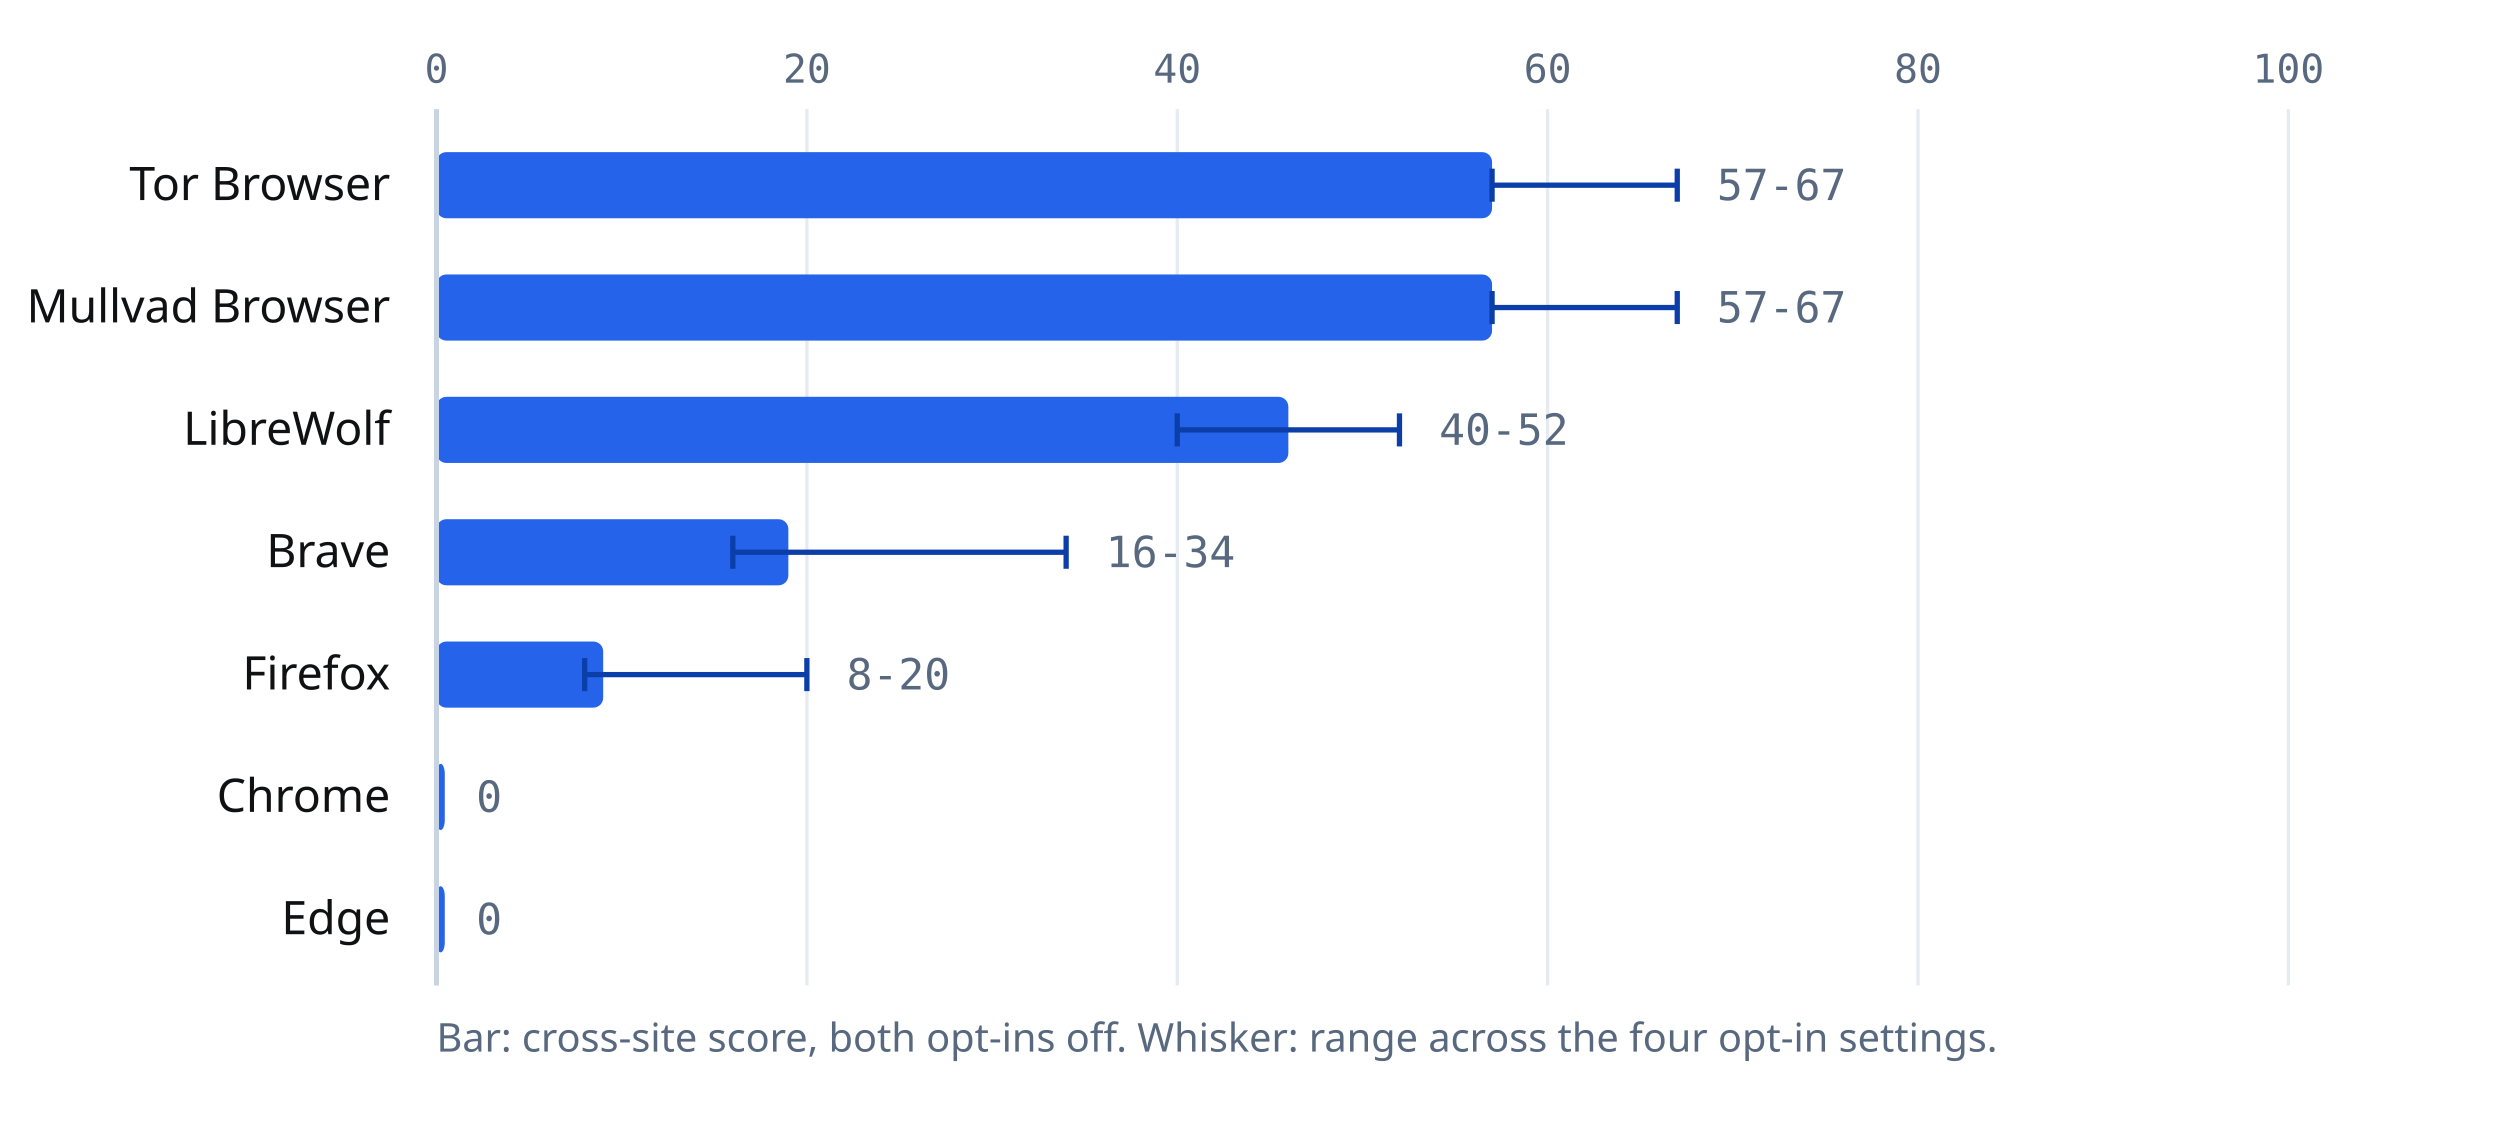
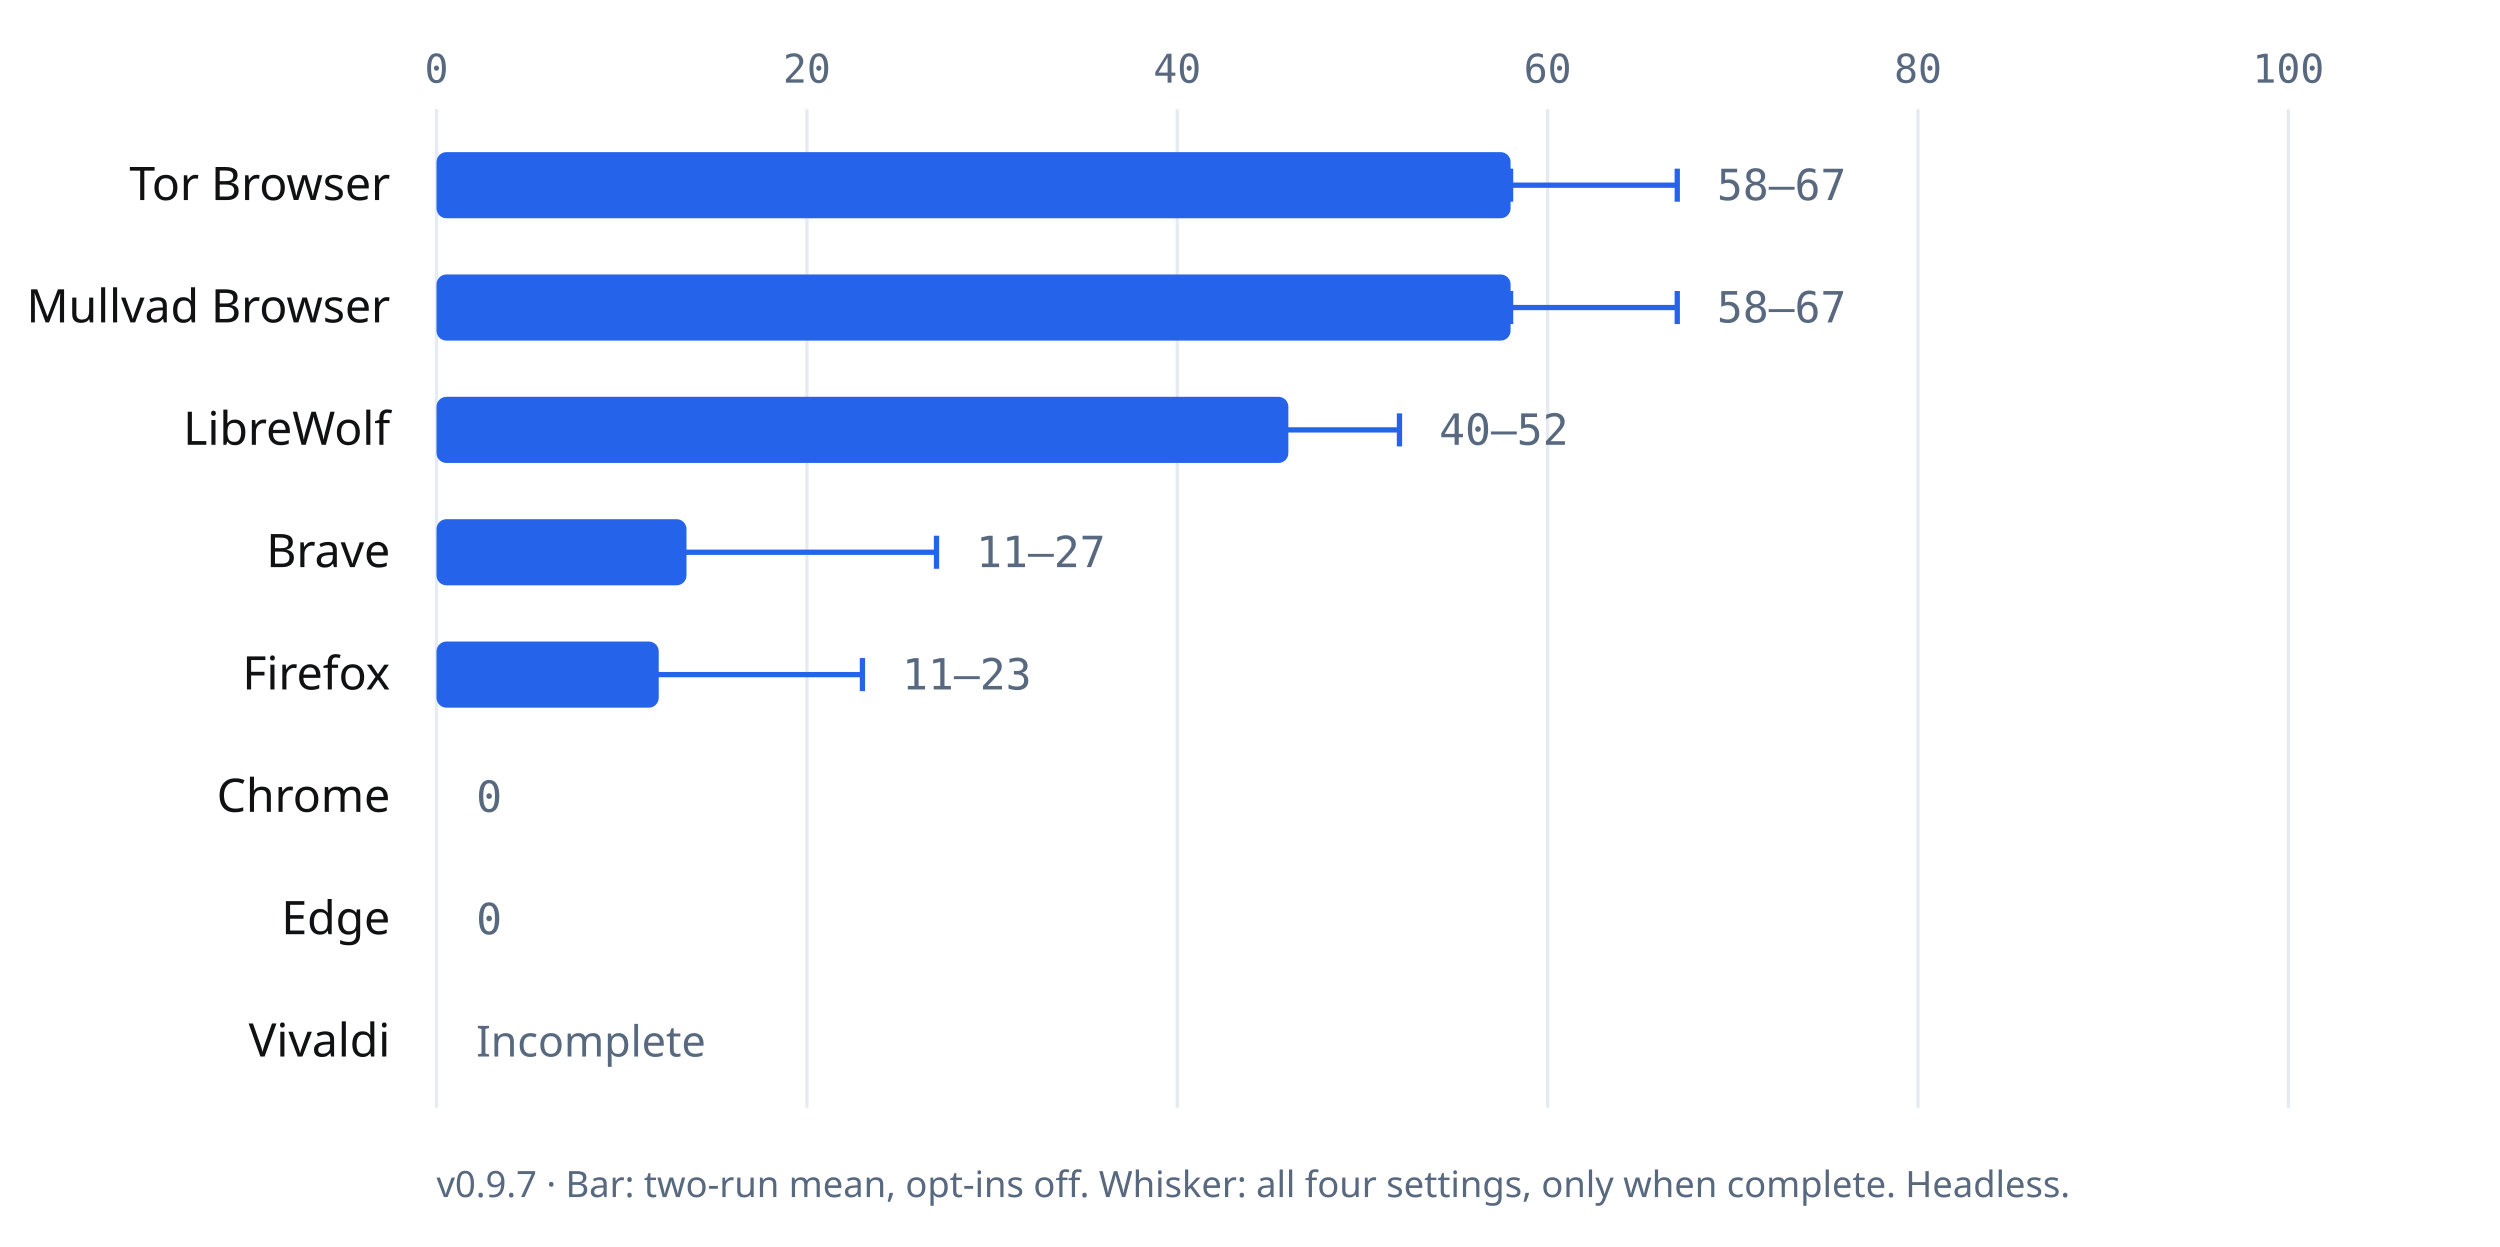
- <svg xmlns="http://www.w3.org/2000/svg" viewBox="0 0 756 340" width="756" height="340" role="img" aria-label="Score by browser, higher means more of the fingerprint hidden">
+ <svg xmlns="http://www.w3.org/2000/svg" viewBox="0 0 756 377" width="756" height="377" role="img" aria-label="Privacyassay 0.9.7 headless browser measurements; higher means more checked readings hidden">
  <style>text{font-family:ui-sans-serif,system-ui,"Segoe UI",sans-serif}.n{font-family:ui-monospace,Menlo,Consolas,monospace}</style>
-   <line x1="132.0" y1="33" x2="132.0" y2="298" stroke="#e6ebf2" stroke-width="1" />
-   <text x="132.0" y="25" fill="#57687f" font-size="12" text-anchor="middle" class="n">0</text>
-   <line x1="244.0" y1="33" x2="244.0" y2="298" stroke="#e6ebf2" stroke-width="1" />
-   <text x="244.0" y="25" fill="#57687f" font-size="12" text-anchor="middle" class="n">20</text>
-   <line x1="356.0" y1="33" x2="356.0" y2="298" stroke="#e6ebf2" stroke-width="1" />
-   <text x="356.0" y="25" fill="#57687f" font-size="12" text-anchor="middle" class="n">40</text>
-   <line x1="468.0" y1="33" x2="468.0" y2="298" stroke="#e6ebf2" stroke-width="1" />
-   <text x="468.0" y="25" fill="#57687f" font-size="12" text-anchor="middle" class="n">60</text>
-   <line x1="580.0" y1="33" x2="580.0" y2="298" stroke="#e6ebf2" stroke-width="1" />
-   <text x="580.0" y="25" fill="#57687f" font-size="12" text-anchor="middle" class="n">80</text>
-   <line x1="692.0" y1="33" x2="692.0" y2="298" stroke="#e6ebf2" stroke-width="1" />
-   <text x="692.0" y="25" fill="#57687f" font-size="12" text-anchor="middle" class="n">100</text>
+   <line x1="132" y1="33" x2="132" y2="335" stroke="#e6ebf2" />
+   <text x="132" y="25" fill="#57687f" font-size="12" text-anchor="middle" class="n">0</text>
+   <line x1="244" y1="33" x2="244" y2="335" stroke="#e6ebf2" />
+   <text x="244" y="25" fill="#57687f" font-size="12" text-anchor="middle" class="n">20</text>
+   <line x1="356" y1="33" x2="356" y2="335" stroke="#e6ebf2" />
+   <text x="356" y="25" fill="#57687f" font-size="12" text-anchor="middle" class="n">40</text>
+   <line x1="468" y1="33" x2="468" y2="335" stroke="#e6ebf2" />
+   <text x="468" y="25" fill="#57687f" font-size="12" text-anchor="middle" class="n">60</text>
+   <line x1="580" y1="33" x2="580" y2="335" stroke="#e6ebf2" />
+   <text x="580" y="25" fill="#57687f" font-size="12" text-anchor="middle" class="n">80</text>
+   <line x1="692" y1="33" x2="692" y2="335" stroke="#e6ebf2" />
+   <text x="692" y="25" fill="#57687f" font-size="12" text-anchor="middle" class="n">100</text>
  <text x="118" y="60.5" fill="#101112" font-size="14" text-anchor="end">Tor Browser</text>
-   <rect x="132" y="46" width="319.2" height="20" rx="3" fill="#2563EB" />
-   <line x1="451.2" y1="56.0" x2="507.2" y2="56.0" stroke="#0b3ea8" stroke-width="1.6" />
-   <line x1="451.2" y1="51.0" x2="451.2" y2="61.0" stroke="#0b3ea8" stroke-width="1.6" />
-   <line x1="507.2" y1="51.0" x2="507.2" y2="61.0" stroke="#0b3ea8" stroke-width="1.6" />
-   <text x="519.2" y="60.5" fill="#57687f" font-size="13" class="n">57-67</text>
+   <rect x="132" y="46" width="324.8" height="20" rx="3" fill="#2563eb" />
+   <path d="M456.8,51v10 M456.8,56H507.2 M507.2,51v10" stroke="#2563eb" stroke-width="1.6" fill="none" />
+   <text x="519.2" y="60.5" fill="#57687f" font-size="13" class="n">58–67</text>
  <text x="118" y="97.5" fill="#101112" font-size="14" text-anchor="end">Mullvad Browser</text>
-   <rect x="132" y="83" width="319.2" height="20" rx="3" fill="#2563EB" />
-   <line x1="451.2" y1="93.0" x2="507.2" y2="93.0" stroke="#0b3ea8" stroke-width="1.6" />
-   <line x1="451.2" y1="88.0" x2="451.2" y2="98.0" stroke="#0b3ea8" stroke-width="1.6" />
-   <line x1="507.2" y1="88.0" x2="507.2" y2="98.0" stroke="#0b3ea8" stroke-width="1.6" />
-   <text x="519.2" y="97.5" fill="#57687f" font-size="13" class="n">57-67</text>
+   <rect x="132" y="83" width="324.8" height="20" rx="3" fill="#2563eb" />
+   <path d="M456.8,88v10 M456.8,93H507.2 M507.2,88v10" stroke="#2563eb" stroke-width="1.6" fill="none" />
+   <text x="519.2" y="97.5" fill="#57687f" font-size="13" class="n">58–67</text>
  <text x="118" y="134.5" fill="#101112" font-size="14" text-anchor="end">LibreWolf</text>
-   <rect x="132" y="120" width="257.6" height="20" rx="3" fill="#2563EB" />
-   <line x1="356.0" y1="130.0" x2="423.2" y2="130.0" stroke="#0b3ea8" stroke-width="1.6" />
-   <line x1="356.0" y1="125.0" x2="356.0" y2="135.0" stroke="#0b3ea8" stroke-width="1.6" />
-   <line x1="423.2" y1="125.0" x2="423.2" y2="135.0" stroke="#0b3ea8" stroke-width="1.6" />
-   <text x="435.2" y="134.5" fill="#57687f" font-size="13" class="n">40-52</text>
+   <rect x="132" y="120" width="257.6" height="20" rx="3" fill="#2563eb" />
+   <path d="M356,125v10 M356,130H423.2 M423.2,125v10" stroke="#2563eb" stroke-width="1.6" fill="none" />
+   <text x="435.2" y="134.5" fill="#57687f" font-size="13" class="n">40–52</text>
  <text x="118" y="171.5" fill="#101112" font-size="14" text-anchor="end">Brave</text>
-   <rect x="132" y="157" width="106.4" height="20" rx="3" fill="#2563EB" />
-   <line x1="221.6" y1="167.0" x2="322.4" y2="167.0" stroke="#0b3ea8" stroke-width="1.6" />
-   <line x1="221.6" y1="162.0" x2="221.6" y2="172.0" stroke="#0b3ea8" stroke-width="1.6" />
-   <line x1="322.4" y1="162.0" x2="322.4" y2="172.0" stroke="#0b3ea8" stroke-width="1.6" />
-   <text x="334.4" y="171.5" fill="#57687f" font-size="13" class="n">16-34</text>
+   <rect x="132" y="157" width="75.6" height="20" rx="3" fill="#2563eb" />
+   <path d="M193.6,162v10 M193.6,167H283.2 M283.2,162v10" stroke="#2563eb" stroke-width="1.6" fill="none" />
+   <text x="295.2" y="171.5" fill="#57687f" font-size="13" class="n">11–27</text>
  <text x="118" y="208.5" fill="#101112" font-size="14" text-anchor="end">Firefox</text>
-   <rect x="132" y="194" width="50.4" height="20" rx="3" fill="#2563EB" />
-   <line x1="176.8" y1="204.0" x2="244.0" y2="204.0" stroke="#0b3ea8" stroke-width="1.6" />
-   <line x1="176.8" y1="199.0" x2="176.8" y2="209.0" stroke="#0b3ea8" stroke-width="1.6" />
-   <line x1="244.0" y1="199.0" x2="244.0" y2="209.0" stroke="#0b3ea8" stroke-width="1.6" />
-   <text x="256.0" y="208.5" fill="#57687f" font-size="13" class="n">8-20</text>
+   <rect x="132" y="194" width="67.2" height="20" rx="3" fill="#2563eb" />
+   <path d="M193.6,199v10 M193.6,204H260.8 M260.8,199v10" stroke="#2563eb" stroke-width="1.6" fill="none" />
+   <text x="272.8" y="208.5" fill="#57687f" font-size="13" class="n">11–23</text>
  <text x="118" y="245.5" fill="#101112" font-size="14" text-anchor="end">Chrome</text>
-   <rect x="132" y="231" width="2.5" height="20" rx="3" fill="#2563EB" />
-   <text x="144.0" y="245.5" fill="#57687f" font-size="13" class="n">0</text>
+   <text x="144" y="245.5" fill="#57687f" font-size="13" class="n">0</text>
  <text x="118" y="282.5" fill="#101112" font-size="14" text-anchor="end">Edge</text>
-   <rect x="132" y="268" width="2.5" height="20" rx="3" fill="#2563EB" />
-   <text x="144.0" y="282.5" fill="#57687f" font-size="13" class="n">0</text>
-   <line x1="132" y1="33" x2="132" y2="298" stroke="#c9d4e3" stroke-width="1.5" />
-   <text x="132" y="318" fill="#57687f" font-size="12">Bar: cross-site score, both opt-ins off. Whisker: range across the four opt-in settings.</text>
+   <text x="144" y="282.5" fill="#57687f" font-size="13" class="n">0</text>
+   <text x="118" y="319.5" fill="#101112" font-size="14" text-anchor="end">Vivaldi</text>
+   <text x="144" y="319.5" fill="#57687f" font-size="13">Incomplete</text>
+   <text x="132" y="362" fill="#57687f" font-size="11">v0.9.7 · Bar: two-run mean, opt-ins off. Whisker: all four settings, only when complete. Headless.</text>
</svg>
